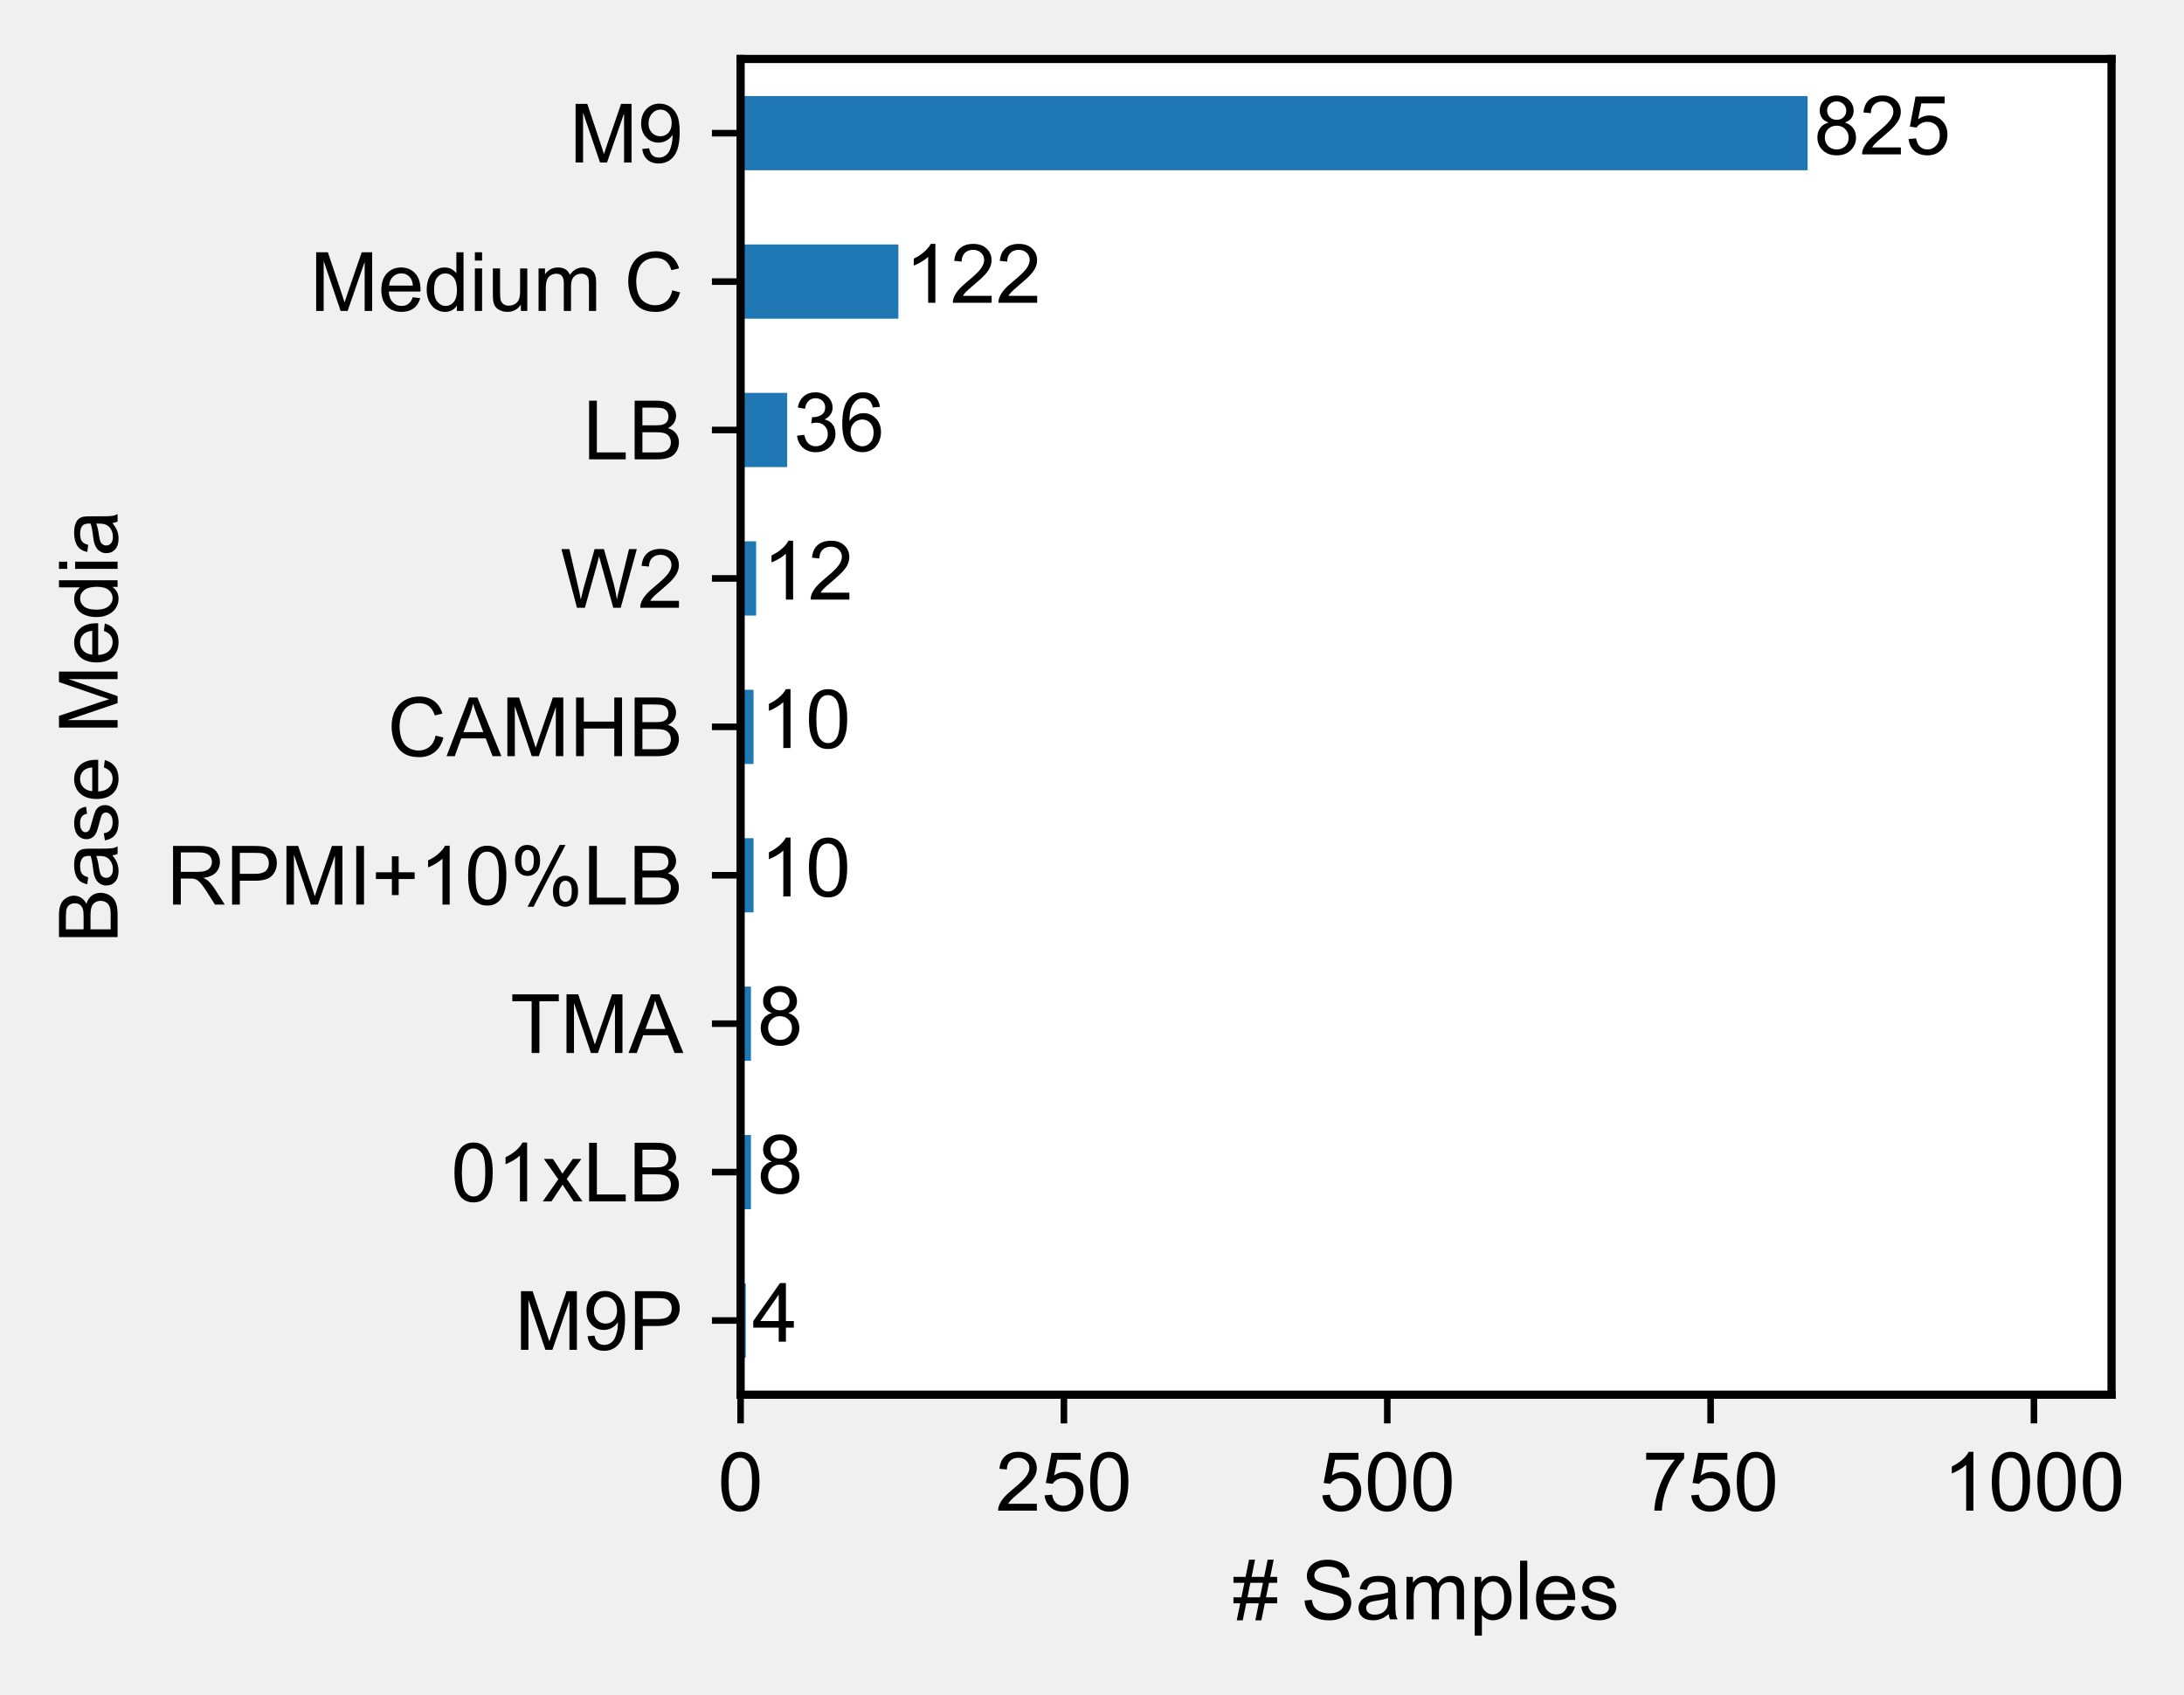
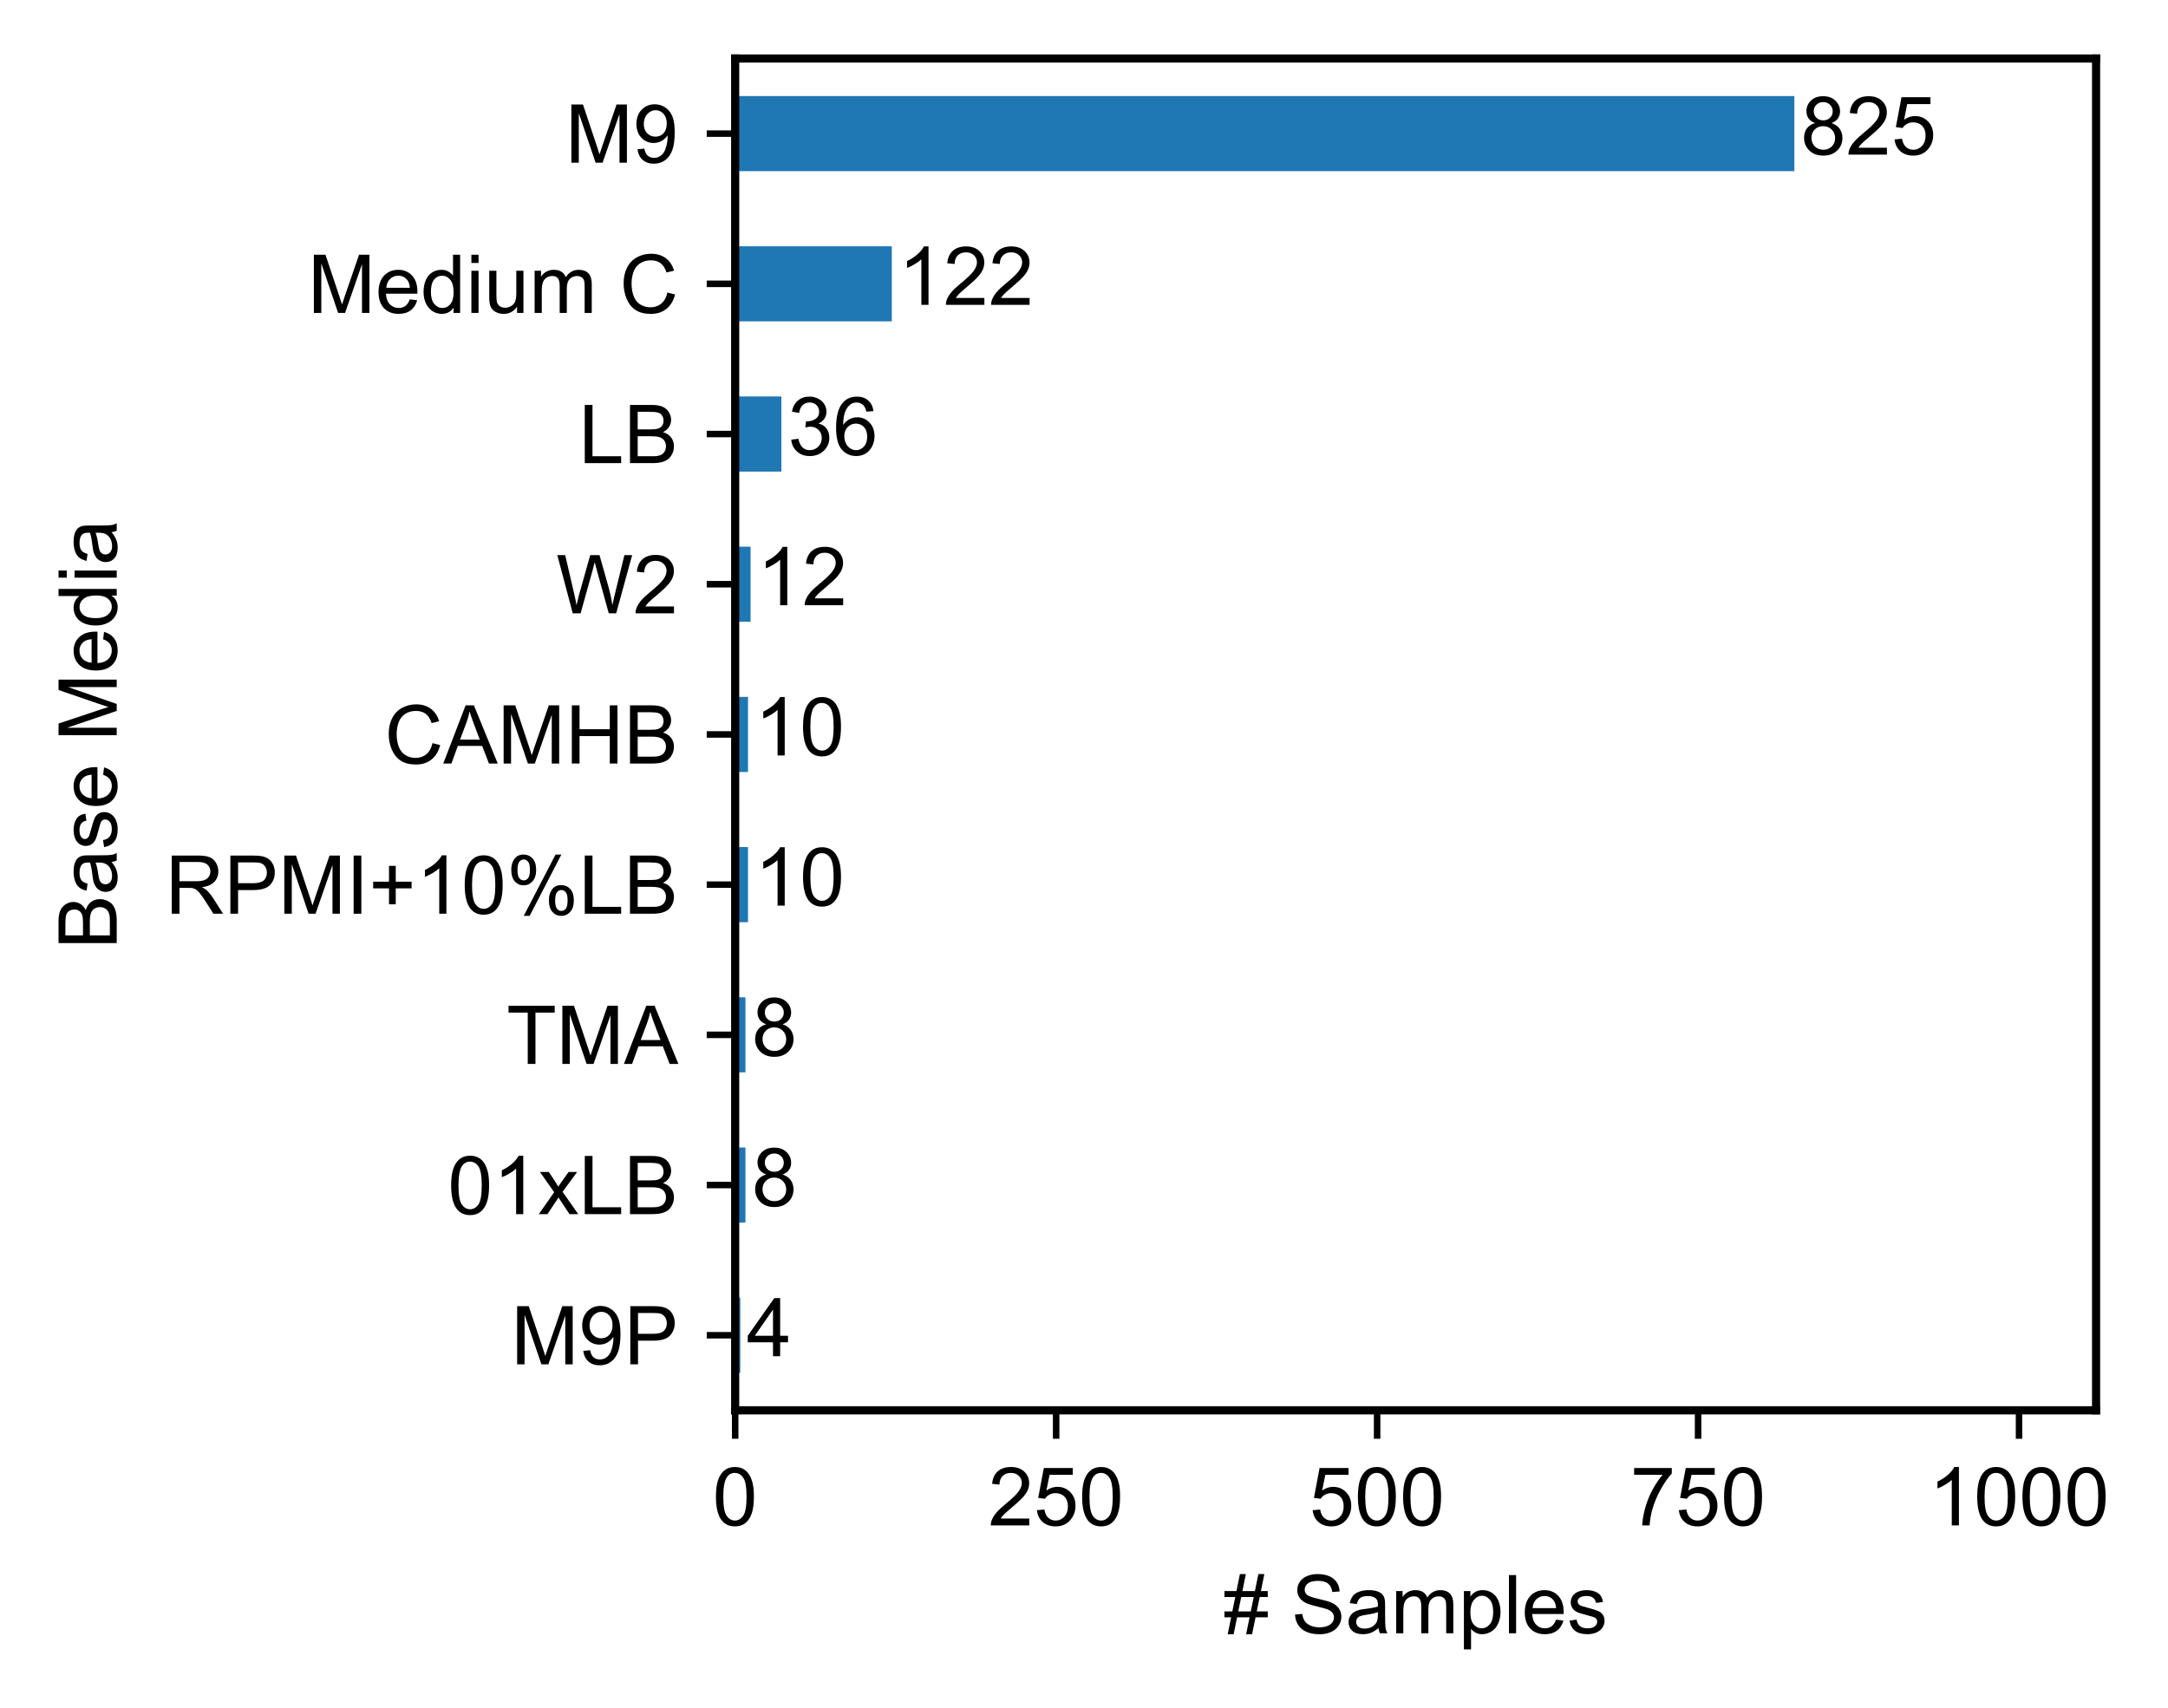
- <svg xmlns="http://www.w3.org/2000/svg" xmlns:xlink="http://www.w3.org/1999/xlink" width="266.678pt" height="206.893pt" viewBox="0 0 266.678 206.893" version="1.1">
+ <svg xmlns="http://www.w3.org/2000/svg" xmlns:xlink="http://www.w3.org/1999/xlink" width="266.678pt" height="210.132pt" viewBox="0 0 266.678 210.132" version="1.1">
  <defs>
    <style type="text/css">*{stroke-linejoin: round; stroke-linecap: butt}</style>
  </defs>
  <g id="figure_1">
    <g id="patch_1">
-       <path d="M 0 206.893  L 266.678 206.893  L 266.678 0  L 0 0  L 0 206.893  z " style="fill: none" />
+       <path d="M 0 210.132  L 266.678 210.132  L 266.678 0  L 0 0  z " style="fill: #ffffff" />
    </g>
    <g id="axes_1">
      <g id="patch_2">
-         <path d="M 90.431 170.28  L 257.831 170.28  L 257.831 7.2  L 90.431 7.2  z " style="fill: #ffffff" />
+         <path d="M 90.431 173.52  L 257.831 173.52  L 257.831 7.2  L 90.431 7.2  z " style="fill: #ffffff" />
      </g>
      <g id="patch_3">
-         <path d="M 90.431 165.75  L 91.063 165.75  L 91.063 156.69  L 90.431 156.69  z " clip-path="url(#p9cc19fd159)" style="fill: #1f77b4" />
+         <path d="M 90.431 168.9  L 91.063 168.9  L 91.063 159.66  L 90.431 159.66  z " clip-path="url(#p784f5e4b2a)" style="fill: #1f77b4" />
      </g>
      <g id="patch_4">
-         <path d="M 90.431 147.63  L 91.695 147.63  L 91.695 138.57  L 90.431 138.57  z " clip-path="url(#p9cc19fd159)" style="fill: #1f77b4" />
+         <path d="M 90.431 150.42  L 91.695 150.42  L 91.695 141.18  L 90.431 141.18  z " clip-path="url(#p784f5e4b2a)" style="fill: #1f77b4" />
      </g>
      <g id="patch_5">
-         <path d="M 90.431 129.51  L 91.695 129.51  L 91.695 120.45  L 90.431 120.45  z " clip-path="url(#p9cc19fd159)" style="fill: #1f77b4" />
+         <path d="M 90.431 131.94  L 91.695 131.94  L 91.695 122.7  L 90.431 122.7  z " clip-path="url(#p784f5e4b2a)" style="fill: #1f77b4" />
      </g>
      <g id="patch_6">
-         <path d="M 90.431 111.39  L 92.01 111.39  L 92.01 102.33  L 90.431 102.33  z " clip-path="url(#p9cc19fd159)" style="fill: #1f77b4" />
+         <path d="M 90.431 113.46  L 92.01 113.46  L 92.01 104.22  L 90.431 104.22  z " clip-path="url(#p784f5e4b2a)" style="fill: #1f77b4" />
      </g>
      <g id="patch_7">
-         <path d="M 90.431 93.27  L 92.01 93.27  L 92.01 84.21  L 90.431 84.21  z " clip-path="url(#p9cc19fd159)" style="fill: #1f77b4" />
+         <path d="M 90.431 94.98  L 92.01 94.98  L 92.01 85.74  L 90.431 85.74  z " clip-path="url(#p784f5e4b2a)" style="fill: #1f77b4" />
      </g>
      <g id="patch_8">
-         <path d="M 90.431 75.15  L 92.326 75.15  L 92.326 66.09  L 90.431 66.09  z " clip-path="url(#p9cc19fd159)" style="fill: #1f77b4" />
+         <path d="M 90.431 76.5  L 92.326 76.5  L 92.326 67.26  L 90.431 67.26  z " clip-path="url(#p784f5e4b2a)" style="fill: #1f77b4" />
      </g>
      <g id="patch_9">
-         <path d="M 90.431 57.03  L 96.117 57.03  L 96.117 47.97  L 90.431 47.97  z " clip-path="url(#p9cc19fd159)" style="fill: #1f77b4" />
+         <path d="M 90.431 58.02  L 96.117 58.02  L 96.117 48.78  L 90.431 48.78  z " clip-path="url(#p784f5e4b2a)" style="fill: #1f77b4" />
      </g>
      <g id="patch_10">
-         <path d="M 90.431 38.91  L 109.698 38.91  L 109.698 29.85  L 90.431 29.85  z " clip-path="url(#p9cc19fd159)" style="fill: #1f77b4" />
+         <path d="M 90.431 39.54  L 109.698 39.54  L 109.698 30.3  L 90.431 30.3  z " clip-path="url(#p784f5e4b2a)" style="fill: #1f77b4" />
      </g>
      <g id="patch_11">
-         <path d="M 90.431 20.79  L 220.719 20.79  L 220.719 11.73  L 90.431 11.73  z " clip-path="url(#p9cc19fd159)" style="fill: #1f77b4" />
+         <path d="M 90.431 21.06  L 220.719 21.06  L 220.719 11.82  L 90.431 11.82  z " clip-path="url(#p784f5e4b2a)" style="fill: #1f77b4" />
      </g>
      <g id="matplotlib.axis_1">
        <g id="xtick_1">
          <g id="line2d_1">
            <defs>
-               <path id="md050299286" d="M 0 0  L 0 3.5  " style="stroke: #000000; stroke-width: 0.8" />
+               <path id="me1bfc1d923" d="M 0 0  L 0 3.5  " style="stroke: #000000; stroke-width: 0.8" />
            </defs>
            <g>
-               <use xlink:href="#md050299286" x="90.431" y="170.28" style="stroke: #000000; stroke-width: 0.8" />
+               <use xlink:href="#me1bfc1d923" x="90.431" y="173.52" style="stroke: #000000; stroke-width: 0.8" />
            </g>
          </g>
          <g id="text_1">
-             <g transform="translate(87.65078 184.4378)scale(0.1 -0.1)">
+             <g transform="translate(87.65078 187.6778) scale(0.1 -0.1)">
              <defs>
                <path id="ArialMT-30" d="M 266 2259  Q 266 3072 433 3567  Q 600 4063 929 4331  Q 1259 4600 1759 4600  Q 2128 4600 2406 4451  Q 2684 4303 2865 4023  Q 3047 3744 3150 3342  Q 3253 2941 3253 2259  Q 3253 1453 3087 958  Q 2922 463 2592 192  Q 2263 -78 1759 -78  Q 1097 -78 719 397  Q 266 969 266 2259  z M 844 2259  Q 844 1131 1108 757  Q 1372 384 1759 384  Q 2147 384 2411 759  Q 2675 1134 2675 2259  Q 2675 3391 2411 3762  Q 2147 4134 1753 4134  Q 1366 4134 1134 3806  Q 844 3388 844 2259  z " transform="scale(0.015625)" />
              </defs>
              <use xlink:href="#ArialMT-30" />
            </g>
          </g>
        </g>
        <g id="xtick_2">
          <g id="line2d_2">
            <g>
-               <use xlink:href="#md050299286" x="129.912" y="170.28" style="stroke: #000000; stroke-width: 0.8" />
+               <use xlink:href="#me1bfc1d923" x="129.912" y="173.52" style="stroke: #000000; stroke-width: 0.8" />
            </g>
          </g>
          <g id="text_2">
-             <g transform="translate(121.571 184.4378)scale(0.1 -0.1)">
+             <g transform="translate(121.571 187.6778) scale(0.1 -0.1)">
              <defs>
                <path id="ArialMT-32" d="M 3222 541  L 3222 0  L 194 0  Q 188 203 259 391  Q 375 700 629 1000  Q 884 1300 1366 1694  Q 2113 2306 2375 2664  Q 2638 3022 2638 3341  Q 2638 3675 2398 3904  Q 2159 4134 1775 4134  Q 1369 4134 1125 3890  Q 881 3647 878 3216  L 300 3275  Q 359 3922 746 4261  Q 1134 4600 1788 4600  Q 2447 4600 2831 4234  Q 3216 3869 3216 3328  Q 3216 3053 3103 2787  Q 2991 2522 2730 2228  Q 2469 1934 1863 1422  Q 1356 997 1212 845  Q 1069 694 975 541  L 3222 541  z " transform="scale(0.015625)" />
                <path id="ArialMT-35" d="M 266 1200  L 856 1250  Q 922 819 1161 601  Q 1400 384 1738 384  Q 2144 384 2425 690  Q 2706 997 2706 1503  Q 2706 1984 2436 2262  Q 2166 2541 1728 2541  Q 1456 2541 1237 2417  Q 1019 2294 894 2097  L 366 2166  L 809 4519  L 3088 4519  L 3088 3981  L 1259 3981  L 1013 2750  Q 1425 3038 1878 3038  Q 2478 3038 2890 2622  Q 3303 2206 3303 1553  Q 3303 931 2941 478  Q 2500 -78 1738 -78  Q 1113 -78 717 272  Q 322 622 266 1200  z " transform="scale(0.015625)" />
              </defs>
              <use xlink:href="#ArialMT-32" />
              <use xlink:href="#ArialMT-35" x="55.615" />
              <use xlink:href="#ArialMT-30" x="111.23" />
            </g>
          </g>
        </g>
        <g id="xtick_3">
          <g id="line2d_3">
            <g>
-               <use xlink:href="#md050299286" x="169.394" y="170.28" style="stroke: #000000; stroke-width: 0.8" />
+               <use xlink:href="#me1bfc1d923" x="169.394" y="173.52" style="stroke: #000000; stroke-width: 0.8" />
            </g>
          </g>
          <g id="text_3">
-             <g transform="translate(161.0521 184.4378)scale(0.1 -0.1)">
+             <g transform="translate(161.0521 187.6778) scale(0.1 -0.1)">
              <use xlink:href="#ArialMT-35" />
              <use xlink:href="#ArialMT-30" x="55.615" />
              <use xlink:href="#ArialMT-30" x="111.23" />
            </g>
          </g>
        </g>
        <g id="xtick_4">
          <g id="line2d_4">
            <g>
-               <use xlink:href="#md050299286" x="208.875" y="170.28" style="stroke: #000000; stroke-width: 0.8" />
+               <use xlink:href="#me1bfc1d923" x="208.875" y="173.52" style="stroke: #000000; stroke-width: 0.8" />
            </g>
          </g>
          <g id="text_4">
-             <g transform="translate(200.5332 184.4378)scale(0.1 -0.1)">
+             <g transform="translate(200.5332 187.6778) scale(0.1 -0.1)">
              <defs>
                <path id="ArialMT-37" d="M 303 3981  L 303 4522  L 3269 4522  L 3269 4084  Q 2831 3619 2401 2847  Q 1972 2075 1738 1259  Q 1569 684 1522 0  L 944 0  Q 953 541 1156 1306  Q 1359 2072 1739 2783  Q 2119 3494 2547 3981  L 303 3981  z " transform="scale(0.015625)" />
              </defs>
              <use xlink:href="#ArialMT-37" />
              <use xlink:href="#ArialMT-35" x="55.615" />
              <use xlink:href="#ArialMT-30" x="111.23" />
            </g>
          </g>
        </g>
        <g id="xtick_5">
          <g id="line2d_5">
            <g>
-               <use xlink:href="#md050299286" x="248.356" y="170.28" style="stroke: #000000; stroke-width: 0.8" />
+               <use xlink:href="#me1bfc1d923" x="248.356" y="173.52" style="stroke: #000000; stroke-width: 0.8" />
            </g>
          </g>
          <g id="text_5">
-             <g transform="translate(237.2339 184.4378)scale(0.1 -0.1)">
+             <g transform="translate(237.2339 187.6778) scale(0.1 -0.1)">
              <defs>
                <path id="ArialMT-31" d="M 2384 0  L 1822 0  L 1822 3584  Q 1619 3391 1289 3197  Q 959 3003 697 2906  L 697 3450  Q 1169 3672 1522 3987  Q 1875 4303 2022 4600  L 2384 4600  L 2384 0  z " transform="scale(0.015625)" />
              </defs>
              <use xlink:href="#ArialMT-31" />
              <use xlink:href="#ArialMT-30" x="55.615" />
              <use xlink:href="#ArialMT-30" x="111.23" />
              <use xlink:href="#ArialMT-30" x="166.846" />
            </g>
          </g>
        </g>
        <g id="text_6">
-           <g transform="translate(150.5094 197.705)scale(0.1 -0.1)">
+           <g transform="translate(150.5094 200.945) scale(0.1 -0.1)">
            <defs>
              <path id="ArialMT-23" d="M 322 -78  L 594 1253  L 66 1253  L 66 1719  L 688 1719  L 919 2853  L 66 2853  L 66 3319  L 1013 3319  L 1284 4659  L 1753 4659  L 1481 3319  L 2466 3319  L 2738 4659  L 3209 4659  L 2938 3319  L 3478 3319  L 3478 2853  L 2844 2853  L 2609 1719  L 3478 1719  L 3478 1253  L 2516 1253  L 2244 -78  L 1775 -78  L 2044 1253  L 1063 1253  L 791 -78  L 322 -78  z M 1156 1719  L 2138 1719  L 2372 2853  L 1388 2853  L 1156 1719  z " transform="scale(0.015625)" />
              <path id="ArialMT-20" transform="scale(0.015625)" />
              <path id="ArialMT-53" d="M 288 1472  L 859 1522  Q 900 1178 1048 958  Q 1197 738 1509 602  Q 1822 466 2213 466  Q 2559 466 2825 569  Q 3091 672 3220 851  Q 3350 1031 3350 1244  Q 3350 1459 3225 1620  Q 3100 1781 2813 1891  Q 2628 1963 1997 2114  Q 1366 2266 1113 2400  Q 784 2572 623 2826  Q 463 3081 463 3397  Q 463 3744 659 4045  Q 856 4347 1234 4503  Q 1613 4659 2075 4659  Q 2584 4659 2973 4495  Q 3363 4331 3572 4012  Q 3781 3694 3797 3291  L 3216 3247  Q 3169 3681 2898 3903  Q 2628 4125 2100 4125  Q 1550 4125 1298 3923  Q 1047 3722 1047 3438  Q 1047 3191 1225 3031  Q 1400 2872 2139 2705  Q 2878 2538 3153 2413  Q 3553 2228 3743 1945  Q 3934 1663 3934 1294  Q 3934 928 3725 604  Q 3516 281 3123 101  Q 2731 -78 2241 -78  Q 1619 -78 1198 103  Q 778 284 539 648  Q 300 1013 288 1472  z " transform="scale(0.015625)" />
              <path id="ArialMT-61" d="M 2588 409  Q 2275 144 1986 34  Q 1697 -75 1366 -75  Q 819 -75 525 192  Q 231 459 231 875  Q 231 1119 342 1320  Q 453 1522 633 1644  Q 813 1766 1038 1828  Q 1203 1872 1538 1913  Q 2219 1994 2541 2106  Q 2544 2222 2544 2253  Q 2544 2597 2384 2738  Q 2169 2928 1744 2928  Q 1347 2928 1158 2789  Q 969 2650 878 2297  L 328 2372  Q 403 2725 575 2942  Q 747 3159 1072 3276  Q 1397 3394 1825 3394  Q 2250 3394 2515 3294  Q 2781 3194 2906 3042  Q 3031 2891 3081 2659  Q 3109 2516 3109 2141  L 3109 1391  Q 3109 606 3145 398  Q 3181 191 3288 0  L 2700 0  Q 2613 175 2588 409  z M 2541 1666  Q 2234 1541 1622 1453  Q 1275 1403 1131 1340  Q 988 1278 909 1158  Q 831 1038 831 891  Q 831 666 1001 516  Q 1172 366 1500 366  Q 1825 366 2078 508  Q 2331 650 2450 897  Q 2541 1088 2541 1459  L 2541 1666  z " transform="scale(0.015625)" />
              <path id="ArialMT-6d" d="M 422 0  L 422 3319  L 925 3319  L 925 2853  Q 1081 3097 1340 3245  Q 1600 3394 1931 3394  Q 2300 3394 2536 3241  Q 2772 3088 2869 2813  Q 3263 3394 3894 3394  Q 4388 3394 4653 3120  Q 4919 2847 4919 2278  L 4919 0  L 4359 0  L 4359 2091  Q 4359 2428 4304 2576  Q 4250 2725 4106 2815  Q 3963 2906 3769 2906  Q 3419 2906 3187 2673  Q 2956 2441 2956 1928  L 2956 0  L 2394 0  L 2394 2156  Q 2394 2531 2256 2718  Q 2119 2906 1806 2906  Q 1569 2906 1367 2781  Q 1166 2656 1075 2415  Q 984 2175 984 1722  L 984 0  L 422 0  z " transform="scale(0.015625)" />
              <path id="ArialMT-70" d="M 422 -1272  L 422 3319  L 934 3319  L 934 2888  Q 1116 3141 1344 3267  Q 1572 3394 1897 3394  Q 2322 3394 2647 3175  Q 2972 2956 3137 2557  Q 3303 2159 3303 1684  Q 3303 1175 3120 767  Q 2938 359 2589 142  Q 2241 -75 1856 -75  Q 1575 -75 1351 44  Q 1128 163 984 344  L 984 -1272  L 422 -1272  z M 931 1641  Q 931 1000 1190 694  Q 1450 388 1819 388  Q 2194 388 2461 705  Q 2728 1022 2728 1688  Q 2728 2322 2467 2637  Q 2206 2953 1844 2953  Q 1484 2953 1207 2617  Q 931 2281 931 1641  z " transform="scale(0.015625)" />
              <path id="ArialMT-6c" d="M 409 0  L 409 4581  L 972 4581  L 972 0  L 409 0  z " transform="scale(0.015625)" />
              <path id="ArialMT-65" d="M 2694 1069  L 3275 997  Q 3138 488 2766 206  Q 2394 -75 1816 -75  Q 1088 -75 661 373  Q 234 822 234 1631  Q 234 2469 665 2931  Q 1097 3394 1784 3394  Q 2450 3394 2872 2941  Q 3294 2488 3294 1666  Q 3294 1616 3291 1516  L 816 1516  Q 847 969 1125 678  Q 1403 388 1819 388  Q 2128 388 2347 550  Q 2566 713 2694 1069  z M 847 1978  L 2700 1978  Q 2663 2397 2488 2606  Q 2219 2931 1791 2931  Q 1403 2931 1139 2672  Q 875 2413 847 1978  z " transform="scale(0.015625)" />
              <path id="ArialMT-73" d="M 197 991  L 753 1078  Q 800 744 1014 566  Q 1228 388 1613 388  Q 2000 388 2187 545  Q 2375 703 2375 916  Q 2375 1106 2209 1216  Q 2094 1291 1634 1406  Q 1016 1563 777 1677  Q 538 1791 414 1992  Q 291 2194 291 2438  Q 291 2659 392 2848  Q 494 3038 669 3163  Q 800 3259 1026 3326  Q 1253 3394 1513 3394  Q 1903 3394 2198 3281  Q 2494 3169 2634 2976  Q 2775 2784 2828 2463  L 2278 2388  Q 2241 2644 2061 2787  Q 1881 2931 1553 2931  Q 1166 2931 1000 2803  Q 834 2675 834 2503  Q 834 2394 903 2306  Q 972 2216 1119 2156  Q 1203 2125 1616 2013  Q 2213 1853 2448 1751  Q 2684 1650 2818 1456  Q 2953 1263 2953 975  Q 2953 694 2789 445  Q 2625 197 2315 61  Q 2006 -75 1616 -75  Q 969 -75 630 194  Q 291 463 197 991  z " transform="scale(0.015625)" />
            </defs>
            <use xlink:href="#ArialMT-23" />
            <use xlink:href="#ArialMT-20" x="55.615" />
            <use xlink:href="#ArialMT-53" x="83.398" />
            <use xlink:href="#ArialMT-61" x="150.098" />
            <use xlink:href="#ArialMT-6d" x="205.713" />
            <use xlink:href="#ArialMT-70" x="289.014" />
            <use xlink:href="#ArialMT-6c" x="344.629" />
            <use xlink:href="#ArialMT-65" x="366.846" />
            <use xlink:href="#ArialMT-73" x="422.461" />
          </g>
        </g>
      </g>
      <g id="matplotlib.axis_2">
        <g id="ytick_1">
          <g id="line2d_6">
            <defs>
-               <path id="m4a6a21191a" d="M 0 0  L -3.5 0  " style="stroke: #000000; stroke-width: 0.8" />
+               <path id="m340a9bc597" d="M 0 0  L -3.5 0  " style="stroke: #000000; stroke-width: 0.8" />
            </defs>
            <g>
-               <use xlink:href="#m4a6a21191a" x="90.431" y="161.22" style="stroke: #000000; stroke-width: 0.8" />
+               <use xlink:href="#m340a9bc597" x="90.431" y="164.28" style="stroke: #000000; stroke-width: 0.8" />
            </g>
          </g>
          <g id="text_7">
-             <g transform="translate(62.87031 164.7989)scale(0.1 -0.1)">
+             <g transform="translate(62.87031 167.8589) scale(0.1 -0.1)">
              <defs>
                <path id="ArialMT-4d" d="M 475 0  L 475 4581  L 1388 4581  L 2472 1338  Q 2622 884 2691 659  Q 2769 909 2934 1394  L 4031 4581  L 4847 4581  L 4847 0  L 4263 0  L 4263 3834  L 2931 0  L 2384 0  L 1059 3900  L 1059 0  L 475 0  z " transform="scale(0.015625)" />
                <path id="ArialMT-39" d="M 350 1059  L 891 1109  Q 959 728 1153 556  Q 1347 384 1650 384  Q 1909 384 2104 503  Q 2300 622 2425 820  Q 2550 1019 2634 1356  Q 2719 1694 2719 2044  Q 2719 2081 2716 2156  Q 2547 1888 2255 1720  Q 1963 1553 1622 1553  Q 1053 1553 659 1965  Q 266 2378 266 3053  Q 266 3750 677 4175  Q 1088 4600 1706 4600  Q 2153 4600 2523 4359  Q 2894 4119 3086 3673  Q 3278 3228 3278 2384  Q 3278 1506 3087 986  Q 2897 466 2520 194  Q 2144 -78 1638 -78  Q 1100 -78 759 220  Q 419 519 350 1059  z M 2653 3081  Q 2653 3566 2395 3850  Q 2138 4134 1775 4134  Q 1400 4134 1122 3828  Q 844 3522 844 3034  Q 844 2597 1108 2323  Q 1372 2050 1759 2050  Q 2150 2050 2401 2323  Q 2653 2597 2653 3081  z " transform="scale(0.015625)" />
                <path id="ArialMT-50" d="M 494 0  L 494 4581  L 2222 4581  Q 2678 4581 2919 4538  Q 3256 4481 3484 4323  Q 3713 4166 3852 3881  Q 3991 3597 3991 3256  Q 3991 2672 3619 2267  Q 3247 1863 2275 1863  L 1100 1863  L 1100 0  L 494 0  z M 1100 2403  L 2284 2403  Q 2872 2403 3119 2622  Q 3366 2841 3366 3238  Q 3366 3525 3220 3729  Q 3075 3934 2838 4000  Q 2684 4041 2272 4041  L 1100 4041  L 1100 2403  z " transform="scale(0.015625)" />
              </defs>
              <use xlink:href="#ArialMT-4d" />
              <use xlink:href="#ArialMT-39" x="83.301" />
              <use xlink:href="#ArialMT-50" x="138.916" />
            </g>
          </g>
        </g>
        <g id="ytick_2">
          <g id="line2d_7">
            <g>
-               <use xlink:href="#m4a6a21191a" x="90.431" y="143.1" style="stroke: #000000; stroke-width: 0.8" />
+               <use xlink:href="#m340a9bc597" x="90.431" y="145.8" style="stroke: #000000; stroke-width: 0.8" />
            </g>
          </g>
          <g id="text_8">
-             <g transform="translate(55.07812 146.6789)scale(0.1 -0.1)">
+             <g transform="translate(55.07812 149.3789) scale(0.1 -0.1)">
              <defs>
                <path id="ArialMT-78" d="M 47 0  L 1259 1725  L 138 3319  L 841 3319  L 1350 2541  Q 1494 2319 1581 2169  Q 1719 2375 1834 2534  L 2394 3319  L 3066 3319  L 1919 1756  L 3153 0  L 2463 0  L 1781 1031  L 1600 1309  L 728 0  L 47 0  z " transform="scale(0.015625)" />
                <path id="ArialMT-4c" d="M 469 0  L 469 4581  L 1075 4581  L 1075 541  L 3331 541  L 3331 0  L 469 0  z " transform="scale(0.015625)" />
                <path id="ArialMT-42" d="M 469 0  L 469 4581  L 2188 4581  Q 2713 4581 3030 4442  Q 3347 4303 3526 4014  Q 3706 3725 3706 3409  Q 3706 3116 3547 2856  Q 3388 2597 3066 2438  Q 3481 2316 3704 2022  Q 3928 1728 3928 1328  Q 3928 1006 3792 729  Q 3656 453 3456 303  Q 3256 153 2954 76  Q 2653 0 2216 0  L 469 0  z M 1075 2656  L 2066 2656  Q 2469 2656 2644 2709  Q 2875 2778 2992 2937  Q 3109 3097 3109 3338  Q 3109 3566 3000 3739  Q 2891 3913 2687 3977  Q 2484 4041 1991 4041  L 1075 4041  L 1075 2656  z M 1075 541  L 2216 541  Q 2509 541 2628 563  Q 2838 600 2978 687  Q 3119 775 3209 942  Q 3300 1109 3300 1328  Q 3300 1584 3169 1773  Q 3038 1963 2805 2039  Q 2572 2116 2134 2116  L 1075 2116  L 1075 541  z " transform="scale(0.015625)" />
              </defs>
              <use xlink:href="#ArialMT-30" />
              <use xlink:href="#ArialMT-31" x="55.615" />
              <use xlink:href="#ArialMT-78" x="111.23" />
              <use xlink:href="#ArialMT-4c" x="161.23" />
              <use xlink:href="#ArialMT-42" x="216.846" />
            </g>
          </g>
        </g>
        <g id="ytick_3">
          <g id="line2d_8">
            <g>
-               <use xlink:href="#m4a6a21191a" x="90.431" y="124.98" style="stroke: #000000; stroke-width: 0.8" />
+               <use xlink:href="#m340a9bc597" x="90.431" y="127.32" style="stroke: #000000; stroke-width: 0.8" />
            </g>
          </g>
          <g id="text_9">
-             <g transform="translate(62.32344 128.5589)scale(0.1 -0.1)">
+             <g transform="translate(62.32344 130.8989) scale(0.1 -0.1)">
              <defs>
                <path id="ArialMT-54" d="M 1659 0  L 1659 4041  L 150 4041  L 150 4581  L 3781 4581  L 3781 4041  L 2266 4041  L 2266 0  L 1659 0  z " transform="scale(0.015625)" />
                <path id="ArialMT-41" d="M -9 0  L 1750 4581  L 2403 4581  L 4278 0  L 3588 0  L 3053 1388  L 1138 1388  L 634 0  L -9 0  z M 1313 1881  L 2866 1881  L 2388 3150  Q 2169 3728 2063 4100  Q 1975 3659 1816 3225  L 1313 1881  z " transform="scale(0.015625)" />
              </defs>
              <use xlink:href="#ArialMT-54" />
              <use xlink:href="#ArialMT-4d" x="61.084" />
              <use xlink:href="#ArialMT-41" x="144.385" />
            </g>
          </g>
        </g>
        <g id="ytick_4">
          <g id="line2d_9">
            <g>
-               <use xlink:href="#m4a6a21191a" x="90.431" y="106.86" style="stroke: #000000; stroke-width: 0.8" />
+               <use xlink:href="#m340a9bc597" x="90.431" y="108.84" style="stroke: #000000; stroke-width: 0.8" />
            </g>
          </g>
          <g id="text_10">
-             <g transform="translate(20.34531 110.4389)scale(0.1 -0.1)">
+             <g transform="translate(20.34531 112.4189) scale(0.1 -0.1)">
              <defs>
                <path id="ArialMT-52" d="M 503 0  L 503 4581  L 2534 4581  Q 3147 4581 3465 4457  Q 3784 4334 3975 4021  Q 4166 3709 4166 3331  Q 4166 2844 3850 2509  Q 3534 2175 2875 2084  Q 3116 1969 3241 1856  Q 3506 1613 3744 1247  L 4541 0  L 3778 0  L 3172 953  Q 2906 1366 2734 1584  Q 2563 1803 2427 1890  Q 2291 1978 2150 2013  Q 2047 2034 1813 2034  L 1109 2034  L 1109 0  L 503 0  z M 1109 2559  L 2413 2559  Q 2828 2559 3062 2645  Q 3297 2731 3419 2920  Q 3541 3109 3541 3331  Q 3541 3656 3305 3865  Q 3069 4075 2559 4075  L 1109 4075  L 1109 2559  z " transform="scale(0.015625)" />
                <path id="ArialMT-49" d="M 597 0  L 597 4581  L 1203 4581  L 1203 0  L 597 0  z " transform="scale(0.015625)" />
                <path id="ArialMT-2b" d="M 1603 741  L 1603 1997  L 356 1997  L 356 2522  L 1603 2522  L 1603 3769  L 2134 3769  L 2134 2522  L 3381 2522  L 3381 1997  L 2134 1997  L 2134 741  L 1603 741  z " transform="scale(0.015625)" />
                <path id="ArialMT-25" d="M 372 3481  Q 372 3972 619 4315  Q 866 4659 1334 4659  Q 1766 4659 2048 4351  Q 2331 4044 2331 3447  Q 2331 2866 2045 2552  Q 1759 2238 1341 2238  Q 925 2238 648 2547  Q 372 2856 372 3481  z M 1350 4272  Q 1141 4272 1002 4090  Q 863 3909 863 3425  Q 863 2984 1003 2804  Q 1144 2625 1350 2625  Q 1563 2625 1702 2806  Q 1841 2988 1841 3469  Q 1841 3913 1700 4092  Q 1559 4272 1350 4272  z M 1353 -169  L 3859 4659  L 4316 4659  L 1819 -169  L 1353 -169  z M 3334 1075  Q 3334 1569 3581 1911  Q 3828 2253 4300 2253  Q 4731 2253 5014 1945  Q 5297 1638 5297 1041  Q 5297 459 5011 145  Q 4725 -169 4303 -169  Q 3888 -169 3611 142  Q 3334 453 3334 1075  z M 4316 1866  Q 4103 1866 3964 1684  Q 3825 1503 3825 1019  Q 3825 581 3965 400  Q 4106 219 4313 219  Q 4528 219 4667 400  Q 4806 581 4806 1063  Q 4806 1506 4665 1686  Q 4525 1866 4316 1866  z " transform="scale(0.015625)" />
              </defs>
              <use xlink:href="#ArialMT-52" />
              <use xlink:href="#ArialMT-50" x="72.217" />
              <use xlink:href="#ArialMT-4d" x="138.916" />
              <use xlink:href="#ArialMT-49" x="222.217" />
              <use xlink:href="#ArialMT-2b" x="250" />
              <use xlink:href="#ArialMT-31" x="308.398" />
              <use xlink:href="#ArialMT-30" x="364.014" />
              <use xlink:href="#ArialMT-25" x="419.629" />
              <use xlink:href="#ArialMT-4c" x="508.545" />
              <use xlink:href="#ArialMT-42" x="564.16" />
            </g>
          </g>
        </g>
        <g id="ytick_5">
          <g id="line2d_10">
            <g>
-               <use xlink:href="#m4a6a21191a" x="90.431" y="88.74" style="stroke: #000000; stroke-width: 0.8" />
+               <use xlink:href="#m340a9bc597" x="90.431" y="90.36" style="stroke: #000000; stroke-width: 0.8" />
            </g>
          </g>
          <g id="text_11">
-             <g transform="translate(47.31719 92.31891)scale(0.1 -0.1)">
+             <g transform="translate(47.31719 93.93891) scale(0.1 -0.1)">
              <defs>
                <path id="ArialMT-43" d="M 3763 1606  L 4369 1453  Q 4178 706 3683 314  Q 3188 -78 2472 -78  Q 1731 -78 1267 223  Q 803 525 561 1097  Q 319 1669 319 2325  Q 319 3041 592 3573  Q 866 4106 1370 4382  Q 1875 4659 2481 4659  Q 3169 4659 3637 4309  Q 4106 3959 4291 3325  L 3694 3184  Q 3534 3684 3231 3912  Q 2928 4141 2469 4141  Q 1941 4141 1586 3887  Q 1231 3634 1087 3207  Q 944 2781 944 2328  Q 944 1744 1114 1308  Q 1284 872 1643 656  Q 2003 441 2422 441  Q 2931 441 3284 734  Q 3638 1028 3763 1606  z " transform="scale(0.015625)" />
                <path id="ArialMT-48" d="M 513 0  L 513 4581  L 1119 4581  L 1119 2700  L 3500 2700  L 3500 4581  L 4106 4581  L 4106 0  L 3500 0  L 3500 2159  L 1119 2159  L 1119 0  L 513 0  z " transform="scale(0.015625)" />
              </defs>
              <use xlink:href="#ArialMT-43" />
              <use xlink:href="#ArialMT-41" x="72.217" />
              <use xlink:href="#ArialMT-4d" x="138.916" />
              <use xlink:href="#ArialMT-48" x="222.217" />
              <use xlink:href="#ArialMT-42" x="294.434" />
            </g>
          </g>
        </g>
        <g id="ytick_6">
          <g id="line2d_11">
            <g>
-               <use xlink:href="#m4a6a21191a" x="90.431" y="70.62" style="stroke: #000000; stroke-width: 0.8" />
+               <use xlink:href="#m340a9bc597" x="90.431" y="71.88" style="stroke: #000000; stroke-width: 0.8" />
            </g>
          </g>
          <g id="text_12">
-             <g transform="translate(68.43125 74.19891)scale(0.1 -0.1)">
+             <g transform="translate(68.43125 75.45891) scale(0.1 -0.1)">
              <defs>
                <path id="ArialMT-57" d="M 1294 0  L 78 4581  L 700 4581  L 1397 1578  Q 1509 1106 1591 641  Q 1766 1375 1797 1488  L 2669 4581  L 3400 4581  L 4056 2263  Q 4303 1400 4413 641  Q 4500 1075 4641 1638  L 5359 4581  L 5969 4581  L 4713 0  L 4128 0  L 3163 3491  Q 3041 3928 3019 4028  Q 2947 3713 2884 3491  L 1913 0  L 1294 0  z " transform="scale(0.015625)" />
              </defs>
              <use xlink:href="#ArialMT-57" />
              <use xlink:href="#ArialMT-32" x="94.385" />
            </g>
          </g>
        </g>
        <g id="ytick_7">
          <g id="line2d_12">
            <g>
-               <use xlink:href="#m4a6a21191a" x="90.431" y="52.5" style="stroke: #000000; stroke-width: 0.8" />
+               <use xlink:href="#m340a9bc597" x="90.431" y="53.4" style="stroke: #000000; stroke-width: 0.8" />
            </g>
          </g>
          <g id="text_13">
-             <g transform="translate(71.2 56.07891)scale(0.1 -0.1)">
+             <g transform="translate(71.2 56.97891) scale(0.1 -0.1)">
              <use xlink:href="#ArialMT-4c" />
              <use xlink:href="#ArialMT-42" x="55.615" />
            </g>
          </g>
        </g>
        <g id="ytick_8">
          <g id="line2d_13">
            <g>
-               <use xlink:href="#m4a6a21191a" x="90.431" y="34.38" style="stroke: #000000; stroke-width: 0.8" />
+               <use xlink:href="#m340a9bc597" x="90.431" y="34.92" style="stroke: #000000; stroke-width: 0.8" />
            </g>
          </g>
          <g id="text_14">
-             <g transform="translate(37.86719 37.95891)scale(0.1 -0.1)">
+             <g transform="translate(37.86719 38.49891) scale(0.1 -0.1)">
              <defs>
                <path id="ArialMT-64" d="M 2575 0  L 2575 419  Q 2259 -75 1647 -75  Q 1250 -75 917 144  Q 584 363 401 755  Q 219 1147 219 1656  Q 219 2153 384 2558  Q 550 2963 881 3178  Q 1213 3394 1622 3394  Q 1922 3394 2156 3267  Q 2391 3141 2538 2938  L 2538 4581  L 3097 4581  L 3097 0  L 2575 0  z M 797 1656  Q 797 1019 1065 703  Q 1334 388 1700 388  Q 2069 388 2326 689  Q 2584 991 2584 1609  Q 2584 2291 2321 2609  Q 2059 2928 1675 2928  Q 1300 2928 1048 2622  Q 797 2316 797 1656  z " transform="scale(0.015625)" />
                <path id="ArialMT-69" d="M 425 3934  L 425 4581  L 988 4581  L 988 3934  L 425 3934  z M 425 0  L 425 3319  L 988 3319  L 988 0  L 425 0  z " transform="scale(0.015625)" />
                <path id="ArialMT-75" d="M 2597 0  L 2597 488  Q 2209 -75 1544 -75  Q 1250 -75 995 37  Q 741 150 617 320  Q 494 491 444 738  Q 409 903 409 1263  L 409 3319  L 972 3319  L 972 1478  Q 972 1038 1006 884  Q 1059 663 1231 536  Q 1403 409 1656 409  Q 1909 409 2131 539  Q 2353 669 2445 892  Q 2538 1116 2538 1541  L 2538 3319  L 3100 3319  L 3100 0  L 2597 0  z " transform="scale(0.015625)" />
              </defs>
              <use xlink:href="#ArialMT-4d" />
              <use xlink:href="#ArialMT-65" x="83.301" />
              <use xlink:href="#ArialMT-64" x="138.916" />
              <use xlink:href="#ArialMT-69" x="194.531" />
              <use xlink:href="#ArialMT-75" x="216.748" />
              <use xlink:href="#ArialMT-6d" x="272.363" />
              <use xlink:href="#ArialMT-20" x="355.664" />
              <use xlink:href="#ArialMT-43" x="383.447" />
            </g>
          </g>
        </g>
        <g id="ytick_9">
          <g id="line2d_14">
            <g>
-               <use xlink:href="#m4a6a21191a" x="90.431" y="16.26" style="stroke: #000000; stroke-width: 0.8" />
+               <use xlink:href="#m340a9bc597" x="90.431" y="16.44" style="stroke: #000000; stroke-width: 0.8" />
            </g>
          </g>
          <g id="text_15">
-             <g transform="translate(69.54063 19.83891)scale(0.1 -0.1)">
+             <g transform="translate(69.54063 20.01891) scale(0.1 -0.1)">
              <use xlink:href="#ArialMT-4d" />
              <use xlink:href="#ArialMT-39" x="83.301" />
            </g>
          </g>
        </g>
        <g id="text_16">
-           <g transform="translate(14.35781 115.1423)rotate(-90)scale(0.1 -0.1)">
+           <g transform="translate(14.35781 116.7623) rotate(-90) scale(0.1 -0.1)">
            <use xlink:href="#ArialMT-42" />
            <use xlink:href="#ArialMT-61" x="66.699" />
            <use xlink:href="#ArialMT-73" x="122.314" />
            <use xlink:href="#ArialMT-65" x="172.314" />
            <use xlink:href="#ArialMT-20" x="227.93" />
            <use xlink:href="#ArialMT-4d" x="255.713" />
            <use xlink:href="#ArialMT-65" x="339.014" />
            <use xlink:href="#ArialMT-64" x="394.629" />
            <use xlink:href="#ArialMT-69" x="450.244" />
            <use xlink:href="#ArialMT-61" x="472.461" />
          </g>
        </g>
      </g>
      <g id="patch_12">
-         <path d="M 90.431 170.28  L 90.431 7.2  " style="fill: none; stroke: #000000; stroke-linejoin: miter; stroke-linecap: square" />
+         <path d="M 90.431 173.52  L 90.431 7.2  " style="fill: none; stroke: #000000; stroke-linejoin: miter; stroke-linecap: square" />
      </g>
      <g id="patch_13">
-         <path d="M 257.831 170.28  L 257.831 7.2  " style="fill: none; stroke: #000000; stroke-linejoin: miter; stroke-linecap: square" />
+         <path d="M 257.831 173.52  L 257.831 7.2  " style="fill: none; stroke: #000000; stroke-linejoin: miter; stroke-linecap: square" />
      </g>
      <g id="patch_14">
-         <path d="M 90.431 170.28  L 257.831 170.28  " style="fill: none; stroke: #000000; stroke-linejoin: miter; stroke-linecap: square" />
+         <path d="M 90.431 173.52  L 257.831 173.52  " style="fill: none; stroke: #000000; stroke-linejoin: miter; stroke-linecap: square" />
      </g>
      <g id="patch_15">
        <path d="M 90.431 7.2  L 257.831 7.2  " style="fill: none; stroke: #000000; stroke-linejoin: miter; stroke-linecap: square" />
      </g>
      <g id="text_17">
-         <g transform="translate(91.85257 163.8052)scale(0.1 -0.1)">
+         <g transform="translate(91.85257 166.8652) scale(0.1 -0.1)">
          <defs>
            <path id="ArialMT-34" d="M 2069 0  L 2069 1097  L 81 1097  L 81 1613  L 2172 4581  L 2631 4581  L 2631 1613  L 3250 1613  L 3250 1097  L 2631 1097  L 2631 0  L 2069 0  z M 2069 1613  L 2069 3678  L 634 1613  L 2069 1613  z " transform="scale(0.015625)" />
          </defs>
          <use xlink:href="#ArialMT-34" />
        </g>
      </g>
      <g id="text_18">
-         <g transform="translate(92.48427 145.6852)scale(0.1 -0.1)">
+         <g transform="translate(92.48427 148.3852) scale(0.1 -0.1)">
          <defs>
            <path id="ArialMT-38" d="M 1131 2484  Q 781 2613 612 2850  Q 444 3088 444 3419  Q 444 3919 803 4259  Q 1163 4600 1759 4600  Q 2359 4600 2725 4251  Q 3091 3903 3091 3403  Q 3091 3084 2923 2848  Q 2756 2613 2416 2484  Q 2838 2347 3058 2040  Q 3278 1734 3278 1309  Q 3278 722 2862 322  Q 2447 -78 1769 -78  Q 1091 -78 675 323  Q 259 725 259 1325  Q 259 1772 486 2073  Q 713 2375 1131 2484  z M 1019 3438  Q 1019 3113 1228 2906  Q 1438 2700 1772 2700  Q 2097 2700 2305 2904  Q 2513 3109 2513 3406  Q 2513 3716 2298 3927  Q 2084 4138 1766 4138  Q 1444 4138 1231 3931  Q 1019 3725 1019 3438  z M 838 1322  Q 838 1081 952 856  Q 1066 631 1291 507  Q 1516 384 1775 384  Q 2178 384 2440 643  Q 2703 903 2703 1303  Q 2703 1709 2433 1975  Q 2163 2241 1756 2241  Q 1359 2241 1098 1978  Q 838 1716 838 1322  z " transform="scale(0.015625)" />
          </defs>
          <use xlink:href="#ArialMT-38" />
        </g>
      </g>
      <g id="text_19">
-         <g transform="translate(92.48427 127.5652)scale(0.1 -0.1)">
+         <g transform="translate(92.48427 129.9052) scale(0.1 -0.1)">
          <use xlink:href="#ArialMT-38" />
        </g>
      </g>
      <g id="text_20">
-         <g transform="translate(92.80012 109.4452)scale(0.1 -0.1)">
+         <g transform="translate(92.80012 111.4252) scale(0.1 -0.1)">
          <use xlink:href="#ArialMT-31" />
          <use xlink:href="#ArialMT-30" x="55.615" />
        </g>
      </g>
      <g id="text_21">
-         <g transform="translate(92.80012 91.32516)scale(0.1 -0.1)">
+         <g transform="translate(92.80012 92.94516) scale(0.1 -0.1)">
          <use xlink:href="#ArialMT-31" />
          <use xlink:href="#ArialMT-30" x="55.615" />
        </g>
      </g>
      <g id="text_22">
-         <g transform="translate(93.11597 73.20516)scale(0.1 -0.1)">
+         <g transform="translate(93.11597 74.46516) scale(0.1 -0.1)">
          <use xlink:href="#ArialMT-31" />
          <use xlink:href="#ArialMT-32" x="55.615" />
        </g>
      </g>
      <g id="text_23">
-         <g transform="translate(96.90616 55.08516)scale(0.1 -0.1)">
+         <g transform="translate(96.90616 55.98516) scale(0.1 -0.1)">
          <defs>
            <path id="ArialMT-33" d="M 269 1209  L 831 1284  Q 928 806 1161 595  Q 1394 384 1728 384  Q 2125 384 2398 659  Q 2672 934 2672 1341  Q 2672 1728 2419 1979  Q 2166 2231 1775 2231  Q 1616 2231 1378 2169  L 1441 2663  Q 1497 2656 1531 2656  Q 1891 2656 2178 2843  Q 2466 3031 2466 3422  Q 2466 3731 2256 3934  Q 2047 4138 1716 4138  Q 1388 4138 1169 3931  Q 950 3725 888 3313  L 325 3413  Q 428 3978 793 4289  Q 1159 4600 1703 4600  Q 2078 4600 2393 4439  Q 2709 4278 2876 4000  Q 3044 3722 3044 3409  Q 3044 3113 2884 2869  Q 2725 2625 2413 2481  Q 2819 2388 3044 2092  Q 3269 1797 3269 1353  Q 3269 753 2831 336  Q 2394 -81 1725 -81  Q 1122 -81 723 278  Q 325 638 269 1209  z " transform="scale(0.015625)" />
            <path id="ArialMT-36" d="M 3184 3459  L 2625 3416  Q 2550 3747 2413 3897  Q 2184 4138 1850 4138  Q 1581 4138 1378 3988  Q 1113 3794 959 3422  Q 806 3050 800 2363  Q 1003 2672 1297 2822  Q 1591 2972 1913 2972  Q 2475 2972 2870 2558  Q 3266 2144 3266 1488  Q 3266 1056 3080 686  Q 2894 316 2569 119  Q 2244 -78 1831 -78  Q 1128 -78 684 439  Q 241 956 241 2144  Q 241 3472 731 4075  Q 1159 4600 1884 4600  Q 2425 4600 2770 4297  Q 3116 3994 3184 3459  z M 888 1484  Q 888 1194 1011 928  Q 1134 663 1356 523  Q 1578 384 1822 384  Q 2178 384 2434 671  Q 2691 959 2691 1453  Q 2691 1928 2437 2201  Q 2184 2475 1800 2475  Q 1419 2475 1153 2201  Q 888 1928 888 1484  z " transform="scale(0.015625)" />
          </defs>
          <use xlink:href="#ArialMT-33" />
          <use xlink:href="#ArialMT-36" x="55.615" />
        </g>
      </g>
      <g id="text_24">
-         <g transform="translate(110.4877 36.96516)scale(0.1 -0.1)">
+         <g transform="translate(110.4877 37.50516) scale(0.1 -0.1)">
          <use xlink:href="#ArialMT-31" />
          <use xlink:href="#ArialMT-32" x="55.615" />
          <use xlink:href="#ArialMT-32" x="111.23" />
        </g>
      </g>
      <g id="text_25">
-         <g transform="translate(221.5086 18.84516)scale(0.1 -0.1)">
+         <g transform="translate(221.5086 19.02516) scale(0.1 -0.1)">
          <use xlink:href="#ArialMT-38" />
          <use xlink:href="#ArialMT-32" x="55.615" />
          <use xlink:href="#ArialMT-35" x="111.23" />
        </g>
      </g>
    </g>
  </g>
  <defs>
-     <clipPath id="p9cc19fd159">
-       <rect x="90.431" y="7.2" width="167.4" height="163.08" />
+     <clipPath id="p784f5e4b2a">
+       <rect x="90.431" y="7.2" width="167.4" height="166.32" />
    </clipPath>
  </defs>
</svg>
